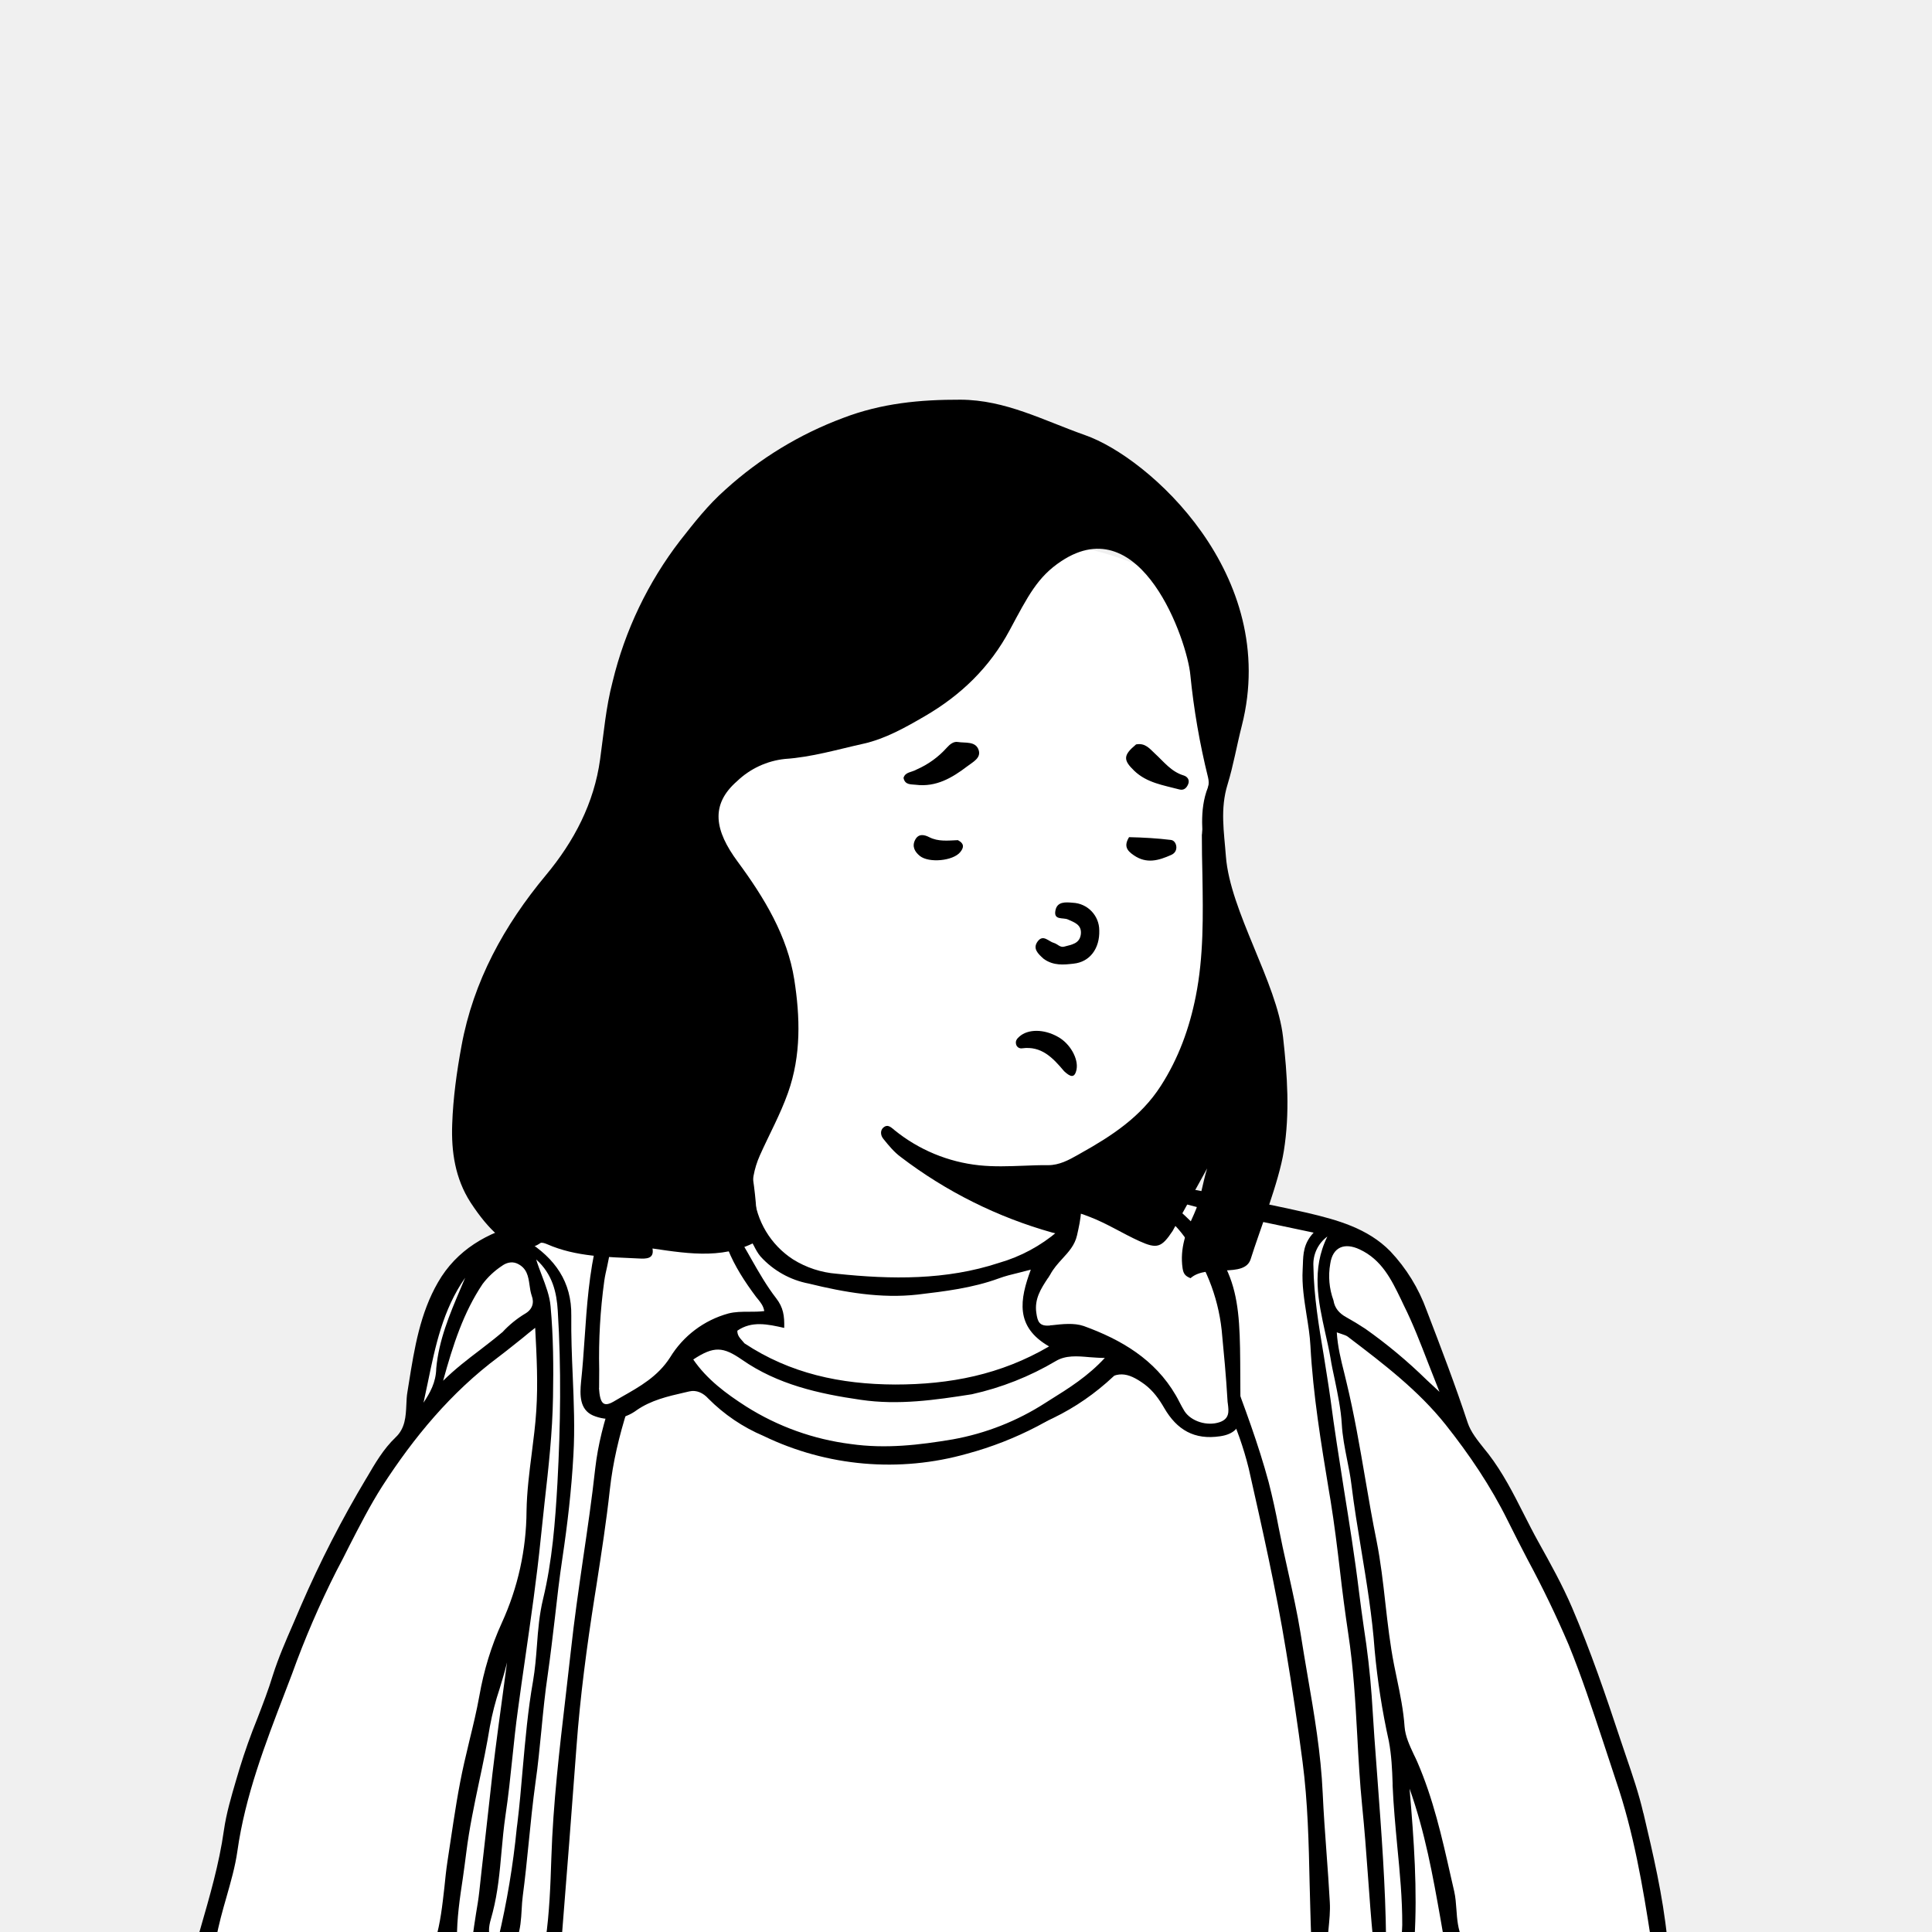
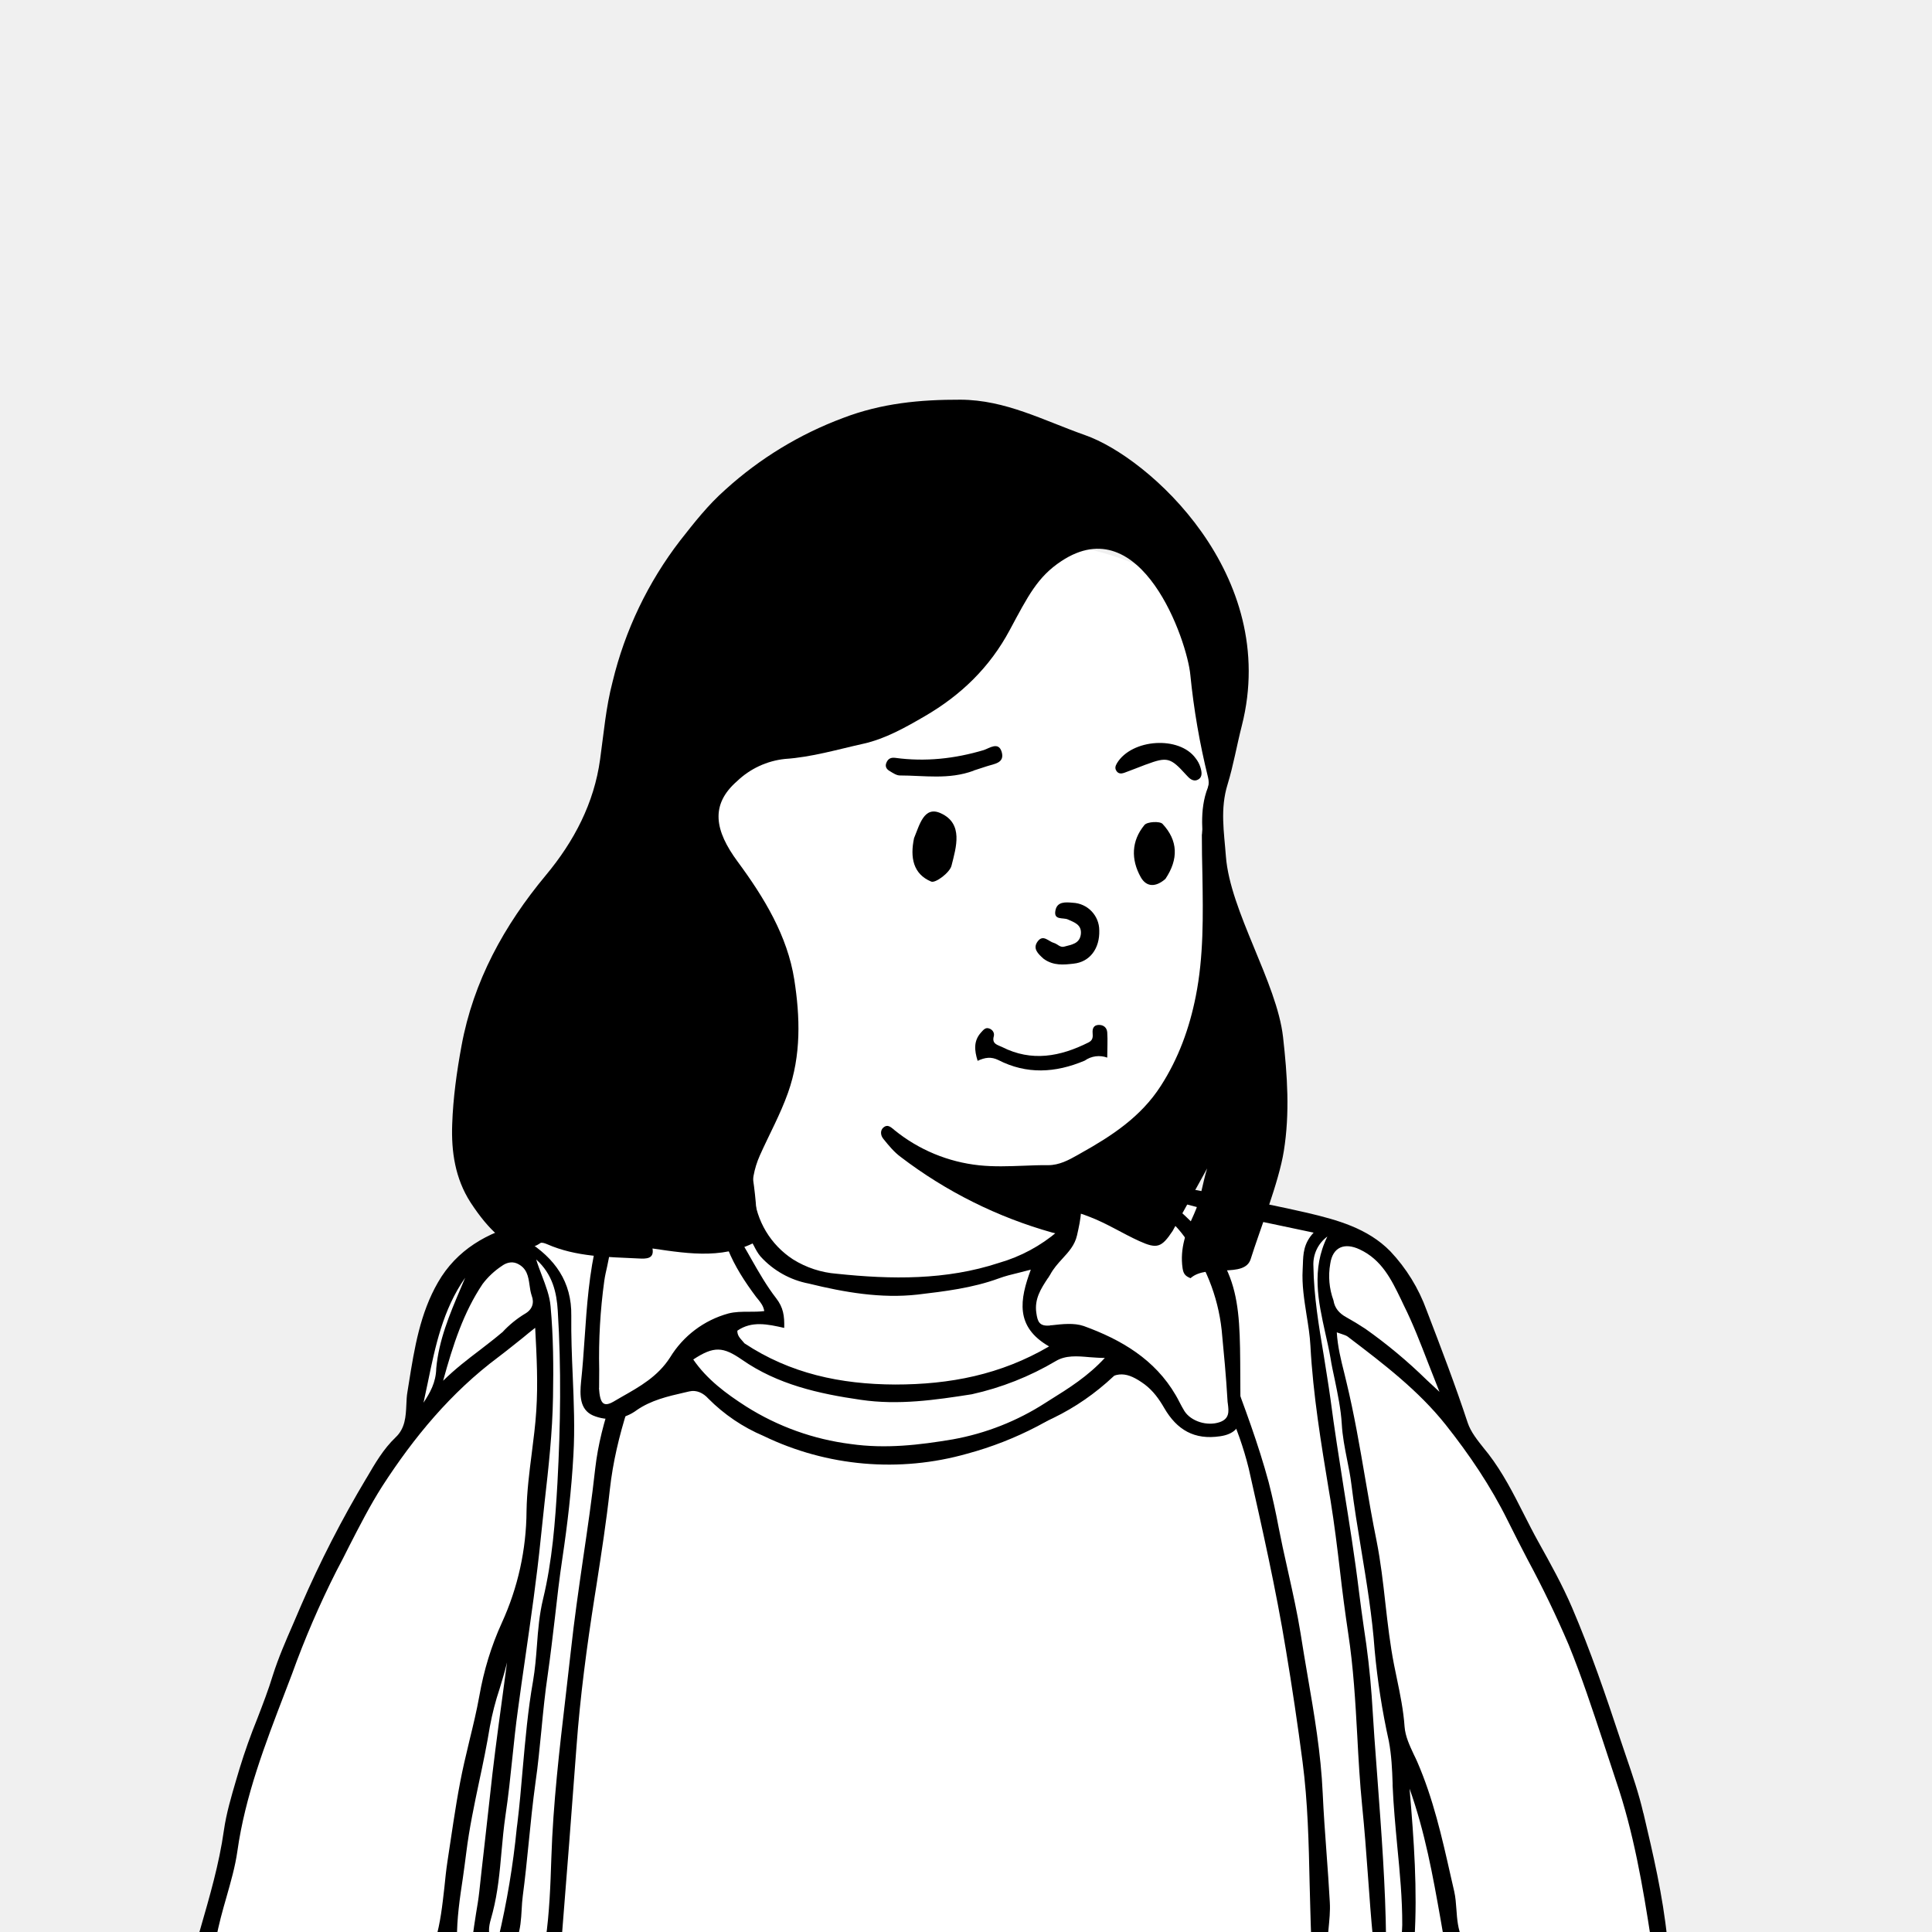
<svg xmlns="http://www.w3.org/2000/svg" viewBox="0 0 1744 1744" fill="none" shape-rendering="auto">
  <mask id="viewboxMask">
    <rect width="1744" height="1744" rx="0" ry="0" x="0" y="0" fill="#fff" />
  </mask>
  <g mask="url(#viewboxMask)">
    <g transform="translate(531 487)">
      <path d="M554 727.7c-99.2 297-363.8 388.6-503.7 19.8-19.3-50.7 31-69.5 66.2-91.9 24.1-15.3 36.8-28.5 35.3-42.2-7-64.4-36.9-243.8-36.9-243.8l-3-5.8s.7-1.6-2.2 1.2c-3 3-9.9 34.2-37 34.2-24.5 0-49.2-10.9-61-86.3C7.2 285.6 9.6 214 40 201c12.5-5.3 24-7.2 35.2-.8 11.3 6.4-13-22 112-126C268.4 6.4 396.7-3.5 448.5 8 500.3 19.5 552 44.8 574.9 98.5c27.8 65-25.9 114.3-14 262.5-2.2 53.6.8 171.2-146.6 210.6-28 7.5-19.3 48.4 22.7 58.4 67 21 117 72.3 117 97.9" fill="#fff" />
      <path fill-rule="evenodd" clip-rule="evenodd" d="m554 266.2.1-1.4c4.1-36.4 8.2-71.7 27.1-103.4 6.5 4.4 5.7 10 3.7 15.2-19.9 51.2-18 104.4-16.2 157.6l.4 14c2.1 66.4-14.5 126.8-58.7 177.5-15.4 17.6-35.8 29.8-56.5 40.3-21.4 11-25.9 20.1-19.2 43.6l.8 2.6c1.4 3.9 2.8 7.9-1 11.8-4.5 4.6-9.5 3.3-14.8 1.8l-.6-.1a406.4 406.4 0 0 1-137-68.3c-6-4.4-10.8-10.3-15.5-16.1l-.3-.4c-2.5-3-3-7.8.5-10.4 3.3-2.5 5.8-.5 8.7 1.8l1 .9a145.5 145.5 0 0 0 76.3 31.7c13.4 1.4 26.6.9 40 .4 7.4-.3 14.8-.6 22.3-.5 10.2 0 18.7-4.7 26.7-9.2l2.8-1.6c27.8-15.5 54.3-32.8 72.2-60.7 16.1-25 25.9-52.2 31.6-80.9 7.2-36.1 6.6-72.7 6-109.8-.3-12-.5-24.2-.5-36.4ZM50.6 190.8c21.9-1.7 34 11.2 44.3 26.3a140.4 140.4 0 0 1 22.4 61.5c.5 3.7 1 7.6-1.2 11.3-4.5.6-4.9-3-5-5.6-.5-20.7-9.7-38.7-18.9-56.1-6.6-12.5-16.2-24.6-31.4-27.6-17.2-3.5-33 12-40.8 32.2-14.5 37.6-12 74.6 1.4 111 5.8 15.9 13.1 32.1 27.8 43.2 14.8 11.3 32.7 9.3 43.6-5.7l2-2.5c2-2.6 4-5.1 5-8 2.1-5.8 5.4-11.2 11.3-10.4 6.8 1 8 8.3 8.7 14a3661 3661 0 0 0 22 156.7l5.9 38.8c2.6 17.1 5.6 41.7 3.6 52.1a28 28 0 0 0-.3 2.2c-.4 2.8-.6 5-4.2 5.5-4.9.8-7-2-7.7-6.4-2.3-17-3-23.6-4-49.6-.9-25.2-5.6-50-10.4-74.9l-5-27c-5.2-30.8-10.3-62-10.8-97l-2 3c-7.6 11.3-13.7 20.5-24.5 24a40.5 40.5 0 0 1-46.1-12.5 127.8 127.8 0 0 1-28.8-55.8c-8.4-34-9.9-67.1.9-100.6 5.2-16.1 23.7-44.7 42.2-42Zm34.6 127.5c4.4 3.2 8.4 6 12-5.4-1.1-42.2-14.7-69.2-35.8-70.3 11.2 14.6 22 28.8 23 48.5a32.3 32.3 0 0 1-10.7-8.8c-2-2.2-4-4.4-6.5-6l-3-2.4c-4.8-3.6-9.7-7.4-17.8-4.5 3.8 5.8 9 10 14.3 14 6 4.7 12 9.3 15.6 16.5-10.6 7.7-15.2 17.7-9.7 29.9 4.8 10.5 11.9 19.2 25.9 19.8-.6-6.3-4.7-10.9-8.8-15.4-5-5.4-9.7-10.6-7.5-18.6 3.2-1.5 6.2.7 9 2.7Z" fill="#000" />
    </g>
    <g transform="translate(178 1057)">
      <path d="M1315.7 690.1 7 691s73-276.9 92.4-308.7c19.4-31.7 97.5-138.7 96.7-156.9-1-18.1 1.4-82.7 14.6-108.2C224 91.6 266 56.6 282.4 54c16.4-2.6 71.6-5.1 106.2-13.7C423 32 455 21.4 490 21.4c5.7 0 .2 12.3.2 12.3S492 154.6 655 162.2C776.6 167.8 816.8 46 816.8 46s-26.7-23.5-18.6-24.2c95.6-8 145.8 13 174.8 18.6 26.7 5.1 49.2 5.1 76 23.9 30.6 21.5 46.5 70.2 80.8 144.8 39.4 85.5 194.2 345 185.9 481.6" fill="#fff" />
      <g fill-rule="evenodd" clip-rule="evenodd" fill="#000">
        <path d="M1005.7 694c-.7-16.8-1-33.6-1.5-50.4-.8-36.8-1.6-73.5-6.4-110.3-4.4-33.7-9.4-67.3-15-100.8-9-55-21.3-109.5-33.6-164A302 302 0 0 0 930 214c-5.7-13-10.4-26.2-15.2-39.4-5.5-15.1-11-30.3-17.8-45-1.2-2.5-2.7-4.9-4.2-7.3-3-4.5-6-9.2-7.5-16.2-47.5 92.4-120.5 140.3-223.3 140.7-101.2.5-176-45.6-230.6-128.8a57.7 57.7 0 0 0-16 25.7l-1.4 3.3c-18.6 45.4-36 91-41.5 140.6-3.1 28.6-7.6 57.3-12 85.9l-1.8 11.3c-7 44.7-13 89.6-16.3 134.8A27816 27816 0 0 1 329 693c-4.7 1-9 1-14.5 1 3.5-24.4 4.4-49.3 5.2-74 1.6-49.1 7.3-97.8 13-146.5a6382 6382 0 0 0 4.6-40.2c3-27.7 7-55.3 11-83 4-27.1 8-54.3 11-81.7 5-43.5 22-84.2 40-124.2l.8-1.9c10.5-23.2 20.9-46.2 37.6-65.8C450.5 61.5 465 48 482.4 38c14-8 18.5-6.4 23.1 8.9 9.6 31 26.3 57.8 53.3 76 42.8 28.8 89.1 41.8 141.4 26.6 36.4-10.5 66.6-28.8 88.3-59.5 8.4-12 16-24.7 18.5-39.6l-5.6-2.1c-4.3-1.6-8.5-3.1-12.6-5-3-1.2-6.7-2.9-5.2-7.3 1.3-3.3 4.2-5.8 8-5.3 33 4.5 64.4 11.7 86.3 40.7a341.9 341.9 0 0 1 47.4 88.3l7.5 20c12.6 33.4 25.1 66.8 34.4 101.2a645 645 0 0 1 9.1 41.3 1517 1517 0 0 0 3.6 17.6l5.2 23.5c4 18 8 36 10.9 54 2 12.5 4 25 6.2 37.5 6.1 35.4 12.2 70.9 13.8 107 .8 17.8 2.1 35.5 3.4 53.3 1.1 15 2.2 30 3 44.9.5 8.1-.4 16.3-1.2 24.8l-.8 8.4c-4.9.7-9.8 1-14.7.8ZM820.6 60.5c-8 18.2-15.8 36.5-29.3 51.7-34.3 38.7-78.8 56.4-129.4 57.9-34.1 1-67.6-6-97-24.7-28.6-18.2-53-40.3-65-73.3l-1.3-3.6c-2-5.8-4-11.8-8.6-15.8-13.2 3-16.7 11.1-14.6 22.7.4 1.8.6 3.8.9 5.7.5 4 1 7.9 2.4 11.5 12.5 35 37 60.8 68.3 79.6a204.4 204.4 0 0 0 80.8 28.2c60.4 7.4 116.6-.5 166.4-37.4 30.3-22.4 48.9-52 53.4-89.5 1.7-14.8-7.2-21.7-24.7-18.4l-2.3 5.4ZM459.3 76c20 81 77 120 153.7 137 39 9.8 76 8.1 113.2-1.4 41.3-10.6 77.6-29 104.8-62.4 16.6-20.5 28.9-43.2 29.3-70.8 15 7.8 16.5 13 6.5 31.6a227.7 227.7 0 0 1-96.7 96.8c-46.4 23.8-96.3 30-148.6 22.3-54.1-8-98.7-33.3-137.7-69.6-14-13-24.7-29-35.2-44.9l-6.8-10.1c-2.7-4-1-7.2 1.7-10.3L454.2 82l5-5.8Z" />
        <path d="M215.1 694c4.5-15.3 6.2-31 8-46.9.8-7.9 1.6-15.8 2.8-23.7l2.7-17.9c3.6-23.9 7.1-47.8 12.5-71.5l4.8-20.4c3.2-13.1 6.4-26.3 8.8-39.7 4-22.8 10.7-45 20.3-66a246 246 0 0 0 22.3-101c.3-17.5 2.5-34.7 4.7-52 1.6-12.8 3.3-25.6 4.1-38.5 1.6-24.4.4-48.5-1-74.8-3.9 3-7.5 6-11 8.9-7.6 6-14.8 11.9-22.1 17.4-42.9 32-76.3 72.4-105 116.8-11 17.3-20.4 35.7-29.8 54-3.7 7.5-7.5 14.9-11.4 22.2a819.3 819.3 0 0 0-40.2 93.2l-6.5 17c-17.8 46.4-35.8 93.2-42.8 142.8-2 14.2-6 27.9-9.9 41.7-3.5 12.2-7 24.5-9.3 37.4-5.5 1-10.8 1-17.1 1l2.8-9.7c8.4-29.2 17-58.5 21.3-89 2.2-15.4 6.7-30.6 11.1-45.6l3.1-10.4a539.5 539.5 0 0 1 16-45c5-13 10-25.9 14-39.1 5-15.7 11.6-30.9 18.2-46l7.2-16.8a996.4 996.4 0 0 1 59-115l.4-.6c7.4-12.7 15-25.8 26-36.3 8.7-8.2 9.2-18.8 9.7-29.3.2-4 .3-8 1-11.8l1.3-8.1c5-31.4 10.2-63 26.3-90.8 16.7-29.1 44.5-45.3 77-53C318 41.7 342 38 366.3 36.6c10-.7 19.7-3.8 29.6-7 5.2-1.6 10.5-3.3 15.8-4.6 5-1.2 10-2.6 15-4 19.2-5 38.3-10.1 58.5-9.2h1c4.1.1 8.3.3 9 5.4.6 5-3 5.7-6.6 6.4l-2 .4-42 9.8c-26.4 6.2-52.8 12.5-79.4 18.2a243.5 243.5 0 0 1-35.4 4c-3 .2-6 .3-8.9.6a49 49 0 0 0-23.7 6.2c25.8 16 41 37.4 40.5 68-.2 18 .5 36.2 1.3 54.3 1 23.8 2 47.6.6 71.5-1.7 31-5.3 62-9.9 92.8-2.7 17.9-4.8 36-6.8 54-2 17-4 34-6.4 50.9-2.5 16.8-4.2 33.8-5.8 50.7-1.6 15.6-3 31.3-5.3 46.9-2.5 18.3-4.4 36.6-6.2 55-1.6 16-3.2 31.8-5.3 47.6-.5 4-.8 8.1-1 12.2-.5 8.6-1 17.3-4.1 26.2-5.6 1-11.3 1-17 .1a754 754 0 0 0 16.7-100l.5-3.8c2-16.3 3.4-32.6 4.8-49 2.4-26.7 4.7-53.4 9.4-79.9 1.8-10.6 2.7-21.4 3.5-32.2 1-14 2.2-27.9 5.5-41.6 8.3-34.4 11-69.8 13-104.9 2.8-51.6 3.5-103.6.3-155.3-1-16.4-4.6-33-19.5-46.4 1.5 4.9 3.3 9.6 5 14.1 3.7 9.7 7.2 18.8 8 28.2 2.5 27.1 2.7 54.5 2.2 81.8-.5 31.9-4 63.5-7.6 95.1l-3.5 32.9c-3.6 35.8-8.8 71.4-13.9 107-2.3 15.9-4.6 31.8-6.7 47.6-2 14.4-3.5 28.8-5 43.2-1.8 17.3-3.6 34.7-6.2 51.9-1.6 11-2.6 21.9-3.6 32.9-1.6 18.3-3.3 36.6-7.9 54.5l-1 3.7c-1.9 6.7-4 13.9-.5 21-5.6.2-11.2-.1-16.7-1 .7-7.7 2-15 3.1-22.4 1.1-6.5 2.2-13 2.9-19.4 1.4-13.5 3-27 4.5-40.4l5-44.7c3-28.7 6.8-57.2 10.7-85.8l4.9-36.5c-1.9 8-4.3 15.9-6.7 23.8a249 249 0 0 0-8.8 34.2c-2.7 16.5-6.1 33-9.6 49.3-4.5 21.3-9 42.7-11.7 64.4-.9 7.5-2 15-3 22.4-2.8 18.6-5.6 37.2-5.4 56.2h-19.3Zm60.3-548.3a93.6 93.6 0 0 1 20.5-16.8c6.7-3.8 8.5-9.9 6.1-16.2-1-3-1.6-6.4-2-9.7-1.1-7.8-2.3-15.6-11.6-19.6-5-2-9.9-.2-13.3 2.3a70.5 70.5 0 0 0-17.5 16.4c-17.2 25.7-26.6 54.6-35.6 87.3 11-10.8 22.1-19.3 33.3-27.8 6.7-5.2 13.4-10.3 20-15.9Zm-37.6-39.6c-9.9 23.3-19.7 46.6-22 72.1-.3 13-5.7 22.1-11.5 31l3.8-17.8c6.8-33 13.6-66.1 33.8-95l-4.1 9.7ZM1280.7 550.3c15.9 46.5 24.2 95 31.7 143.7 5.5 0 10 0 14.6-1.1-4-38.9-12.7-75.9-21.4-112.8l-.2-.5c-4-17.4-9.8-34.3-15.6-51.3l-5-14.8c-13.3-40.2-27-80.3-43.7-119.3-8.8-20.5-19.6-39.9-30.4-59.3-4.7-8.4-9-17-13.3-25.4-9.4-18.6-18.9-37.2-31.8-54l-4.1-5.1c-5.8-7.3-11.8-14.7-14.6-23-11.3-34.3-24.2-68-37.1-101.6a153.5 153.5 0 0 0-32.8-53.3c-20.4-20.8-47.9-28.3-75-34.7-23-5.3-46.2-9.9-69.3-14.4l-40.4-8a358 358 0 0 0-104-6c-5.4.5-9.9 1.7-11.8 10.5 14.5 1.6 29 2 43.6 2.4 24.2.6 48.4 1.3 72.4 7.7 25.2 6.8 51 12.2 77.4 17.7l37.9 8c-9.1 9.7-9.4 19.2-9.7 28.7l-.2 4.5c-.8 13.9 1.4 27.4 3.5 41 1.5 9.2 3 18.5 3.5 27.9 2.4 44.3 9.6 87.9 16.8 131.5l1.4 8.3c3.4 21 6 42.2 8.5 63.4a1599 1599 0 0 0 7.4 56.3c4.7 30.7 6.5 61.7 8.2 92.7 1.1 21 2.3 42.1 4.4 63.1 2.1 20.8 3.7 41.7 5.2 62.7 1.4 19.4 2.8 38.8 4.7 58.2h11.7c-.5-48.6-4.2-97-7.8-145.5a4327 4327 0 0 1-5.2-74.6 752.8 752.8 0 0 0-7.1-61.9c-1.5-10.6-3-21.2-4.3-31.8-3.8-31.4-8.8-62.5-13.8-93.7-4.2-26.9-8.5-53.7-12-80.7-1.8-13-4-26-6-38.9-4.5-26.8-9-53.7-9.4-81a31 31 0 0 1 12.6-26.7c-14.6 29.7-8.2 58.4-1.9 87 1.7 7.6 3.4 15 4.7 22.5 1 6.6 2.5 13.2 3.9 19.8 2.7 13.2 5.5 26.4 6.3 39.8.6 11 2.7 21.7 4.8 32.3 1.5 7.4 3 14.9 3.9 22.4 2.4 19.6 5.6 39 8.8 58.4 5 30.3 10 60.6 12.2 91.3a655.6 655.6 0 0 0 12.8 82c2.4 12.7 3 25.6 3.4 38.1v2c.8 18.4 2.5 36.5 4.2 54.7 2.3 23.7 4.6 47.4 4.5 71.2l-.2 4.4c-.2 2.4-.4 5-.2 7.9 3.8.8 7.6 1 11.4 1 2.8-44.8-.4-89.4-4.4-136.4 14 39.4 21 78.4 28 118l3 17.3c5.5 1 11 1 16.5.2-3.9-8.7-4.6-17.7-5.2-26.4-.4-5.6-.8-11-2-16.4l-3.3-14.4c-7.8-34.7-15.7-69.4-30-102.4-1-2.2-2-4.5-3.2-6.8-3.7-8-7.6-16.1-8.3-25-1-14.8-4-29.3-7-43.7l-2.5-12.2c-3.6-18.3-5.7-36.8-7.8-55.3-2.1-19-4.3-38-8-56.7-3.8-18.6-7-37.3-10.2-56-5-29.2-10-58.4-17-87.3l-2-8.3c-2.9-11.5-5.9-23.5-6.7-36.5l4.4 1.5c2.4.8 4.2 1.4 5.7 2.5l1 .8c31.3 23.8 62.6 47.7 87.2 78.6 21.4 27 40.5 55.2 55.9 86.3 5.9 12 12 23.7 18.1 35.5a939.8 939.8 0 0 1 37.1 77c11.7 28.7 21.3 58 31 87.2l11.6 35.2ZM1037.2 132c-6.2-3.4-10.4-8.1-11.5-15.2a63.7 63.7 0 0 1-2.9-33c2.2-15.1 12.8-19.4 26.5-13 20 9.3 28.7 27.3 37.2 44.8l2.6 5.5c8.3 16.6 15 34 22.2 52.6l10.1 25.7-11.5-10.7a451.6 451.6 0 0 0-55.4-46.2 269 269 0 0 0-17.3-10.5Z" />
      </g>
      <path d="M428.7 11.3c45.2-21.2 59.5-10 59.5-10s-1.3 12.1 7.9 43c19.2 65 123.7 66 159 61.8 37.1-4.5 125.8-30.2 131-51.7 10-42-16.9-45.2-.8-46.5 16.1-1.4 85.1-.8 133 74.3 2.4 3.8 49.2 152.1-2.5 152.1-27.2 0-68.7-80-96.5-54.7a306 306 0 0 1-191 79.8c-52.3 2.6-140.8-43.6-140.8-43.6l-50-30.2s-55.5 41.3-74.7 30.9c-25.2-13.7 2-164 2-164s24.6-22.7 63.9-41.2Z" fill="#fff" />
      <path fill-rule="evenodd" clip-rule="evenodd" d="M362.5 41.8S422.6 1.9 459-5.3c19.5-4 28.3-5.3 38.6 8.6a28.5 28.5 0 0 1 4.8 15.6l.2 2.2a78 78 0 0 0 35.2 58.7 87 87 0 0 0 39.5 13C626.6 98 676 98.7 723.7 83A142 142 0 0 0 777 54.3c9.4-8.6 9.5-14.9 0-23.1-3.7-3.3-2.6-6-1.3-9.1.4-1 .8-2 1-3.1C781 1.4 782-.2 801.1 2c29 3.5 58.4 10 80.4 29.2 59.6 52.1 59.8 81 60.1 154 0 10.5.1 22 .4 34.7.2 12-6.8 17.9-18.6 19.6-23.3 3.5-39-5.8-50.4-25.4-4.6-8-10-15.6-17.7-21.4-16-11.7-25.6-12.4-40.5 0a312.3 312.3 0 0 1-119.6 62.5 259.6 259.6 0 0 1-184-16 156 156 0 0 1-49.8-33.7c-4.6-5.1-10.7-8-17.1-6.5l-4.8 1.1c-14.9 3.4-29.8 6.9-42.7 15.8a39.9 39.9 0 0 1-39.6 4.8c-12.1-5.4-11.8-18.7-10.7-30.2 1.4-13 2.3-26 3.2-39 2-29.6 4.1-59.4 11.3-89-11.7 1.3 1.5-20.7 1.5-20.7ZM494 155.6c41.2 27.3 86.7 37 136 37.2 49.4 0 95.2-8.8 139-34.4-30.9-17.7-26.5-42.3-16.5-69.3L742 91.8c-6.7 1.6-12.7 3.1-18.4 5.2-23.7 8.7-48.8 11.7-73.3 14.6-32.9 3.7-66-2-98.1-9.9a78.7 78.7 0 0 1-43.7-24.5c-2.5-3-4.3-6.3-6-9.7-2.6-4.7-5-9.5-9.5-13.1a11.5 11.5 0 0 0-.2 12.3c2.5 4.1 4.8 8.3 7.2 12.5 7 12.3 14.1 24.7 22.7 35.8 6.4 8.3 7.5 15.8 7.2 26.7-15-3.4-29.3-6.5-42.3 2.5-.1 4 2 6.4 4.8 9.5l1.6 1.9Zm274-58.8 2-3.2c3-5.6 7-10 11-14.4 5.7-6.2 11.2-12.2 13.2-21 3.4-15 6.5-29.1-.5-42.2 2-3.7 4.3-4.5 6.3-4l7.6 2c31 8.2 62 16.2 82.8 44.4a169.2 169.2 0 0 1 34.4 85.3c2 20.9 4 41.8 5.2 62.7 0 1.3.2 2.6.4 4 .8 6.4 1.7 13.3-7.5 16.4-11.2 3.8-25.7-.7-31.7-10-1.7-2.7-3.1-5.5-4.6-8.3-1-2-2.1-4.1-3.3-6.1-18.8-32.3-49.1-50.1-83-62.4-8.7-3-19.3-1.8-29-.7h-1l-.4.2c-9.8 1-11.3-3.6-12.4-11.3-1.9-12.6 4.2-22 10.4-31.4ZM362.7 196c.9 14 4 17.4 13 12.3l7.4-4.3c16.4-9.3 32.7-18.4 43.8-35.7a89.3 89.3 0 0 1 52.5-39.6c6.1-1.6 12.3-1.6 18.4-1.6 4.7 0 9.4 0 14.1-.6-.8-4.7-3.2-7.6-5.5-10.5l-1.8-2.2C484 86.3 467.9 57.1 472 21.1c.8-6.9-3.5-8.5-8.1-8.3-9.3.4-18.3 1.5-27.3 4.8A230.1 230.1 0 0 0 406.1 32c-6 3.2-12 6.4-18.2 9.3-6.8 3.2-14 8.1-14 16.8.1 9.6-1.9 18.8-3.8 28-1 4.4-2 8.7-2.6 13a501.2 501.2 0 0 0-4.6 80.2l-.1 16.6ZM599 206.6c34 5 67 .2 100.2-5a258.2 258.2 0 0 0 75.9-30c8.9-5.3 19.2-4.5 30.3-3.5 4.5.3 9.1.7 13.9.7-15.4 16.7-32.6 27.4-49.6 38l-4.1 2.6a229 229 0 0 1-83.5 32.9c-30.3 5.1-60.6 8.7-92.2 4.2a230.6 230.6 0 0 1-94.4-33.9c-17.9-11.5-35.3-24.3-47.7-42.4 18.7-12.3 26.9-11.6 44 .2 32 22.3 69 30.7 107.2 36.2Z" fill="#000" />
      <g transform="translate(396 278)" style="mix-blend-mode:difference" />
    </g>
    <g transform="translate(266 207)">
      <path d="M389 234.8A329 329 0 0 1 495 170.3c35-13.4 69.8-16.6 106.1-16.5 40.6.2 74.5 18.6 112.4 32 57.4 20 176.1 126 141.5 262.2-4.6 18-7.6 35.8-12.8 52.8-7 22.5-3.2 43.3-1.6 65.2 3.8 49.7 46.1 114 51.6 163.2 3.9 34.6 6.2 68.6.7 102.8-4.4 27.9-21.6 71-29.9 97.5-5.5 17.8-39.4 4-54.3 17.3-5.3-2-6.5-4.6-7.2-9-2.6-17.8 3.2-33.3 10.4-49 6-13 7.5-27.4 11.8-41.1a190666.9 190666.9 0 0 1-31.2 56.5c-10 15-14 16.4-30.1 9.1-15-6.8-29-15.8-44.4-21.7-4.4-1.6-8.3-3.5-13.1-4-13.3-1.3-18.6-12.3-24.8-21.8-2.1-3.3 1.4-5.7 4.2-8a277.8 277.8 0 0 1 56-34.8c30-15.5 44.8-41.6 57.8-69.8 13.2-28.3 19.2-58.7 24-89.2 5-32 .7-64.1-1-96.1-1.3-21.6-5-43.1 3.3-64.2 1-2.6.8-6 .1-8.9a653 653 0 0 1-16-92.6c-2.8-30.5-44-150.6-116.4-102.7-21.5 14.2-30 31.3-46.6 62.2-18 33.7-44 58.8-76.7 77.8-17.5 10.2-35.6 20.4-55.2 24.8-23.5 5.2-46.8 12.2-71.1 13.8a73.6 73.6 0 0 0-43.2 20.1c-24.5 21.4-20 44.7.5 72.5 24 32.5 45 67.1 51.2 106.6 5.2 33.4 6.4 68.2-5.7 102.2-7 19.7-16.9 37.5-25.3 56.3-11 24.6-8.2 49.5 2.2 74.8-31.7 19.8-65 14.4-99.2 9.4 1.7 9.5-5.6 9.4-12.8 9-27.9-1.4-56-1.3-82.4-12.9-1.9-.8-4.8-1.8-6-1-5.4 3.8-27.7 17.4-63-36.6-14-21.7-17.5-46-16.6-70.7.8-23.6 4.1-47.4 8.4-70.7 10.7-58.4 38.5-108.8 76.1-154 25.6-30.7 43.6-65.2 49-104.6 3.3-23.5 5.2-47 11.3-70.2A339.3 339.3 0 0 1 348 280.9c12.6-16 25-32 41-46.1Z" fill="#000" />
    </g>
    <g transform="translate(791 871)">
-       <path d="M169.6 96c-10.4-12.4-20.6-23-37.9-20.7a4.8 4.8 0 0 1-5.6-4.2c-.5-2.8 1.1-4.7 3.2-6.5 7.8-6.8 22-6.8 34.6.3 11 6 18.7 19.7 16.9 29.4-1.7 8.6-5.8 6.7-11.2 1.7Z" fill="#000" />
+       <path d="M188.2 86.4c-26.7 11.3-52.6 12.5-78-.5-6.5-3.2-12-2.4-18.7.7-3-9.6-3.7-18 3-25.5 2-2.1 3.9-5 7.4-3.7 3.1 1 5 4 4.2 7-2 7 3.5 7.8 7.4 9.7 26.8 13.6 52.6 8.7 78.1-4.1 4-2 4-5 3.7-8.6-.3-3.7.8-7 5.3-7.2 4.5-.2 7.6 2.4 7.9 6.7.5 7.1 0 14.3 0 22.8a22 22 0 0 0-20.3 2.7Z" fill="#000" />
    </g>
    <g transform="translate(653 805)" />
    <g transform="translate(901 668)">
      <path d="M41.2 197.6c-5.4-4.8-10.2-9.4-5.5-15.8 5-6.7 9.8.1 14.7 1.4 3.2.9 5.6 4.4 9.3 3.3 6.5-1.8 14-2.5 15-11.4.8-8.5-6-10.5-11.7-13.1-4.4-2-13 1-11.3-8 1.5-8.3 9.1-7.7 15.6-7.1a25 25 0 0 1 24 25c.5 16.2-8.4 28.5-23.3 30-8.7 1-18 2-26.8-4.3Z" fill="#000" />
    </g>
    <g transform="translate(610 680)">
-       <path d="M409.2 75.7c13.1.3 25.4 1 37.7 2.5 3 .3 4.9 3.3 5 6.6 0 3.4-1.8 5.7-4.8 7-11.1 4.9-22 8.3-33.7.2-6.5-4.4-8.9-8.6-4.2-16.3ZM254.7 78.4c6.2 3.3 5.2 7 2.1 10.8-6.5 8-28.2 10-36.4 3.5-4.7-3.8-7.3-8.6-4.4-14.4 3-6 8.2-5 13-2.5 8 4 16.4 3 25.7 2.6Z" fill="#000" />
+       <path d="M215.1 76.6c5-12 9-29.4 24.1-22.5 20.7 9.4 13.9 30.7 9.7 47.4-1.6 6.3-14.5 15.9-18.3 14.3-16.3-6.8-19.2-21.7-15.5-39.2ZM442 113.4c-8.6 7.5-17 7.6-22.2-1.5-9-16-8.6-32.8 3.3-47.2 2.5-3 13.8-3.6 16.3-1 14 15 14.6 31.8 2.6 49.7Z" fill="#000" />
    </g>
    <g transform="translate(610 680)" />
    <g transform="translate(774 657)">
-       <path d="M53.5 37.6a79.2 79.2 0 0 0 27.3-19.8c2.7-3 6.1-5.7 9.9-5 6.7 1.1 16.2-1 18.8 7.5 2.1 7-5.2 10.5-10.3 14.4-13.8 10.5-28.2 19-46.6 16.7-4.6-.5-9.7.2-11-6.2 1.6-5.5 7.3-4.9 11.9-7.6ZM251.4 15c8.5-1.7 12.6 4.1 17.1 8.2 8.1 7.4 14.7 16.4 26 19.8 3.3 1 5.7 4 4 8-1.5 3.5-4 5.7-8 4.6-14.3-3.8-29.2-5.9-40.6-16.8-10-9.6-10.2-14 1.5-23.7Z" fill="#000" />
+       <path d="M104.9 38.7C82.4 47 60.2 43 38.3 43c-3 0-6.3-2.2-9.2-4-2.7-1.5-4.4-4-3-7.4 1.5-3.7 4-5 8-4.5 27.2 3.7 53.7.8 79.9-7 5-1.6 13.3-8 16.2 1.6 3 10.2-6.8 10.8-13.4 13l-12 3.9ZM260.5 33.1c-7.2 2.7-13.5 5.3-19.9 7.6-2.4.8-5.1.9-6.8-1.8-1.6-2.4-1-4.4.5-7 13.4-22 56.2-24.9 71-4.4 1.9 2.4 3.3 5 4.2 7.8 1.3 4.1 2.4 9.2-2.2 11.5-4.3 2.2-7.7-1.1-10.7-4.5-14-15.5-17-16.3-36-9.2Z" fill="#000" />
    </g>
    <g transform="translate(0 559)" />
  </g>
</svg>
